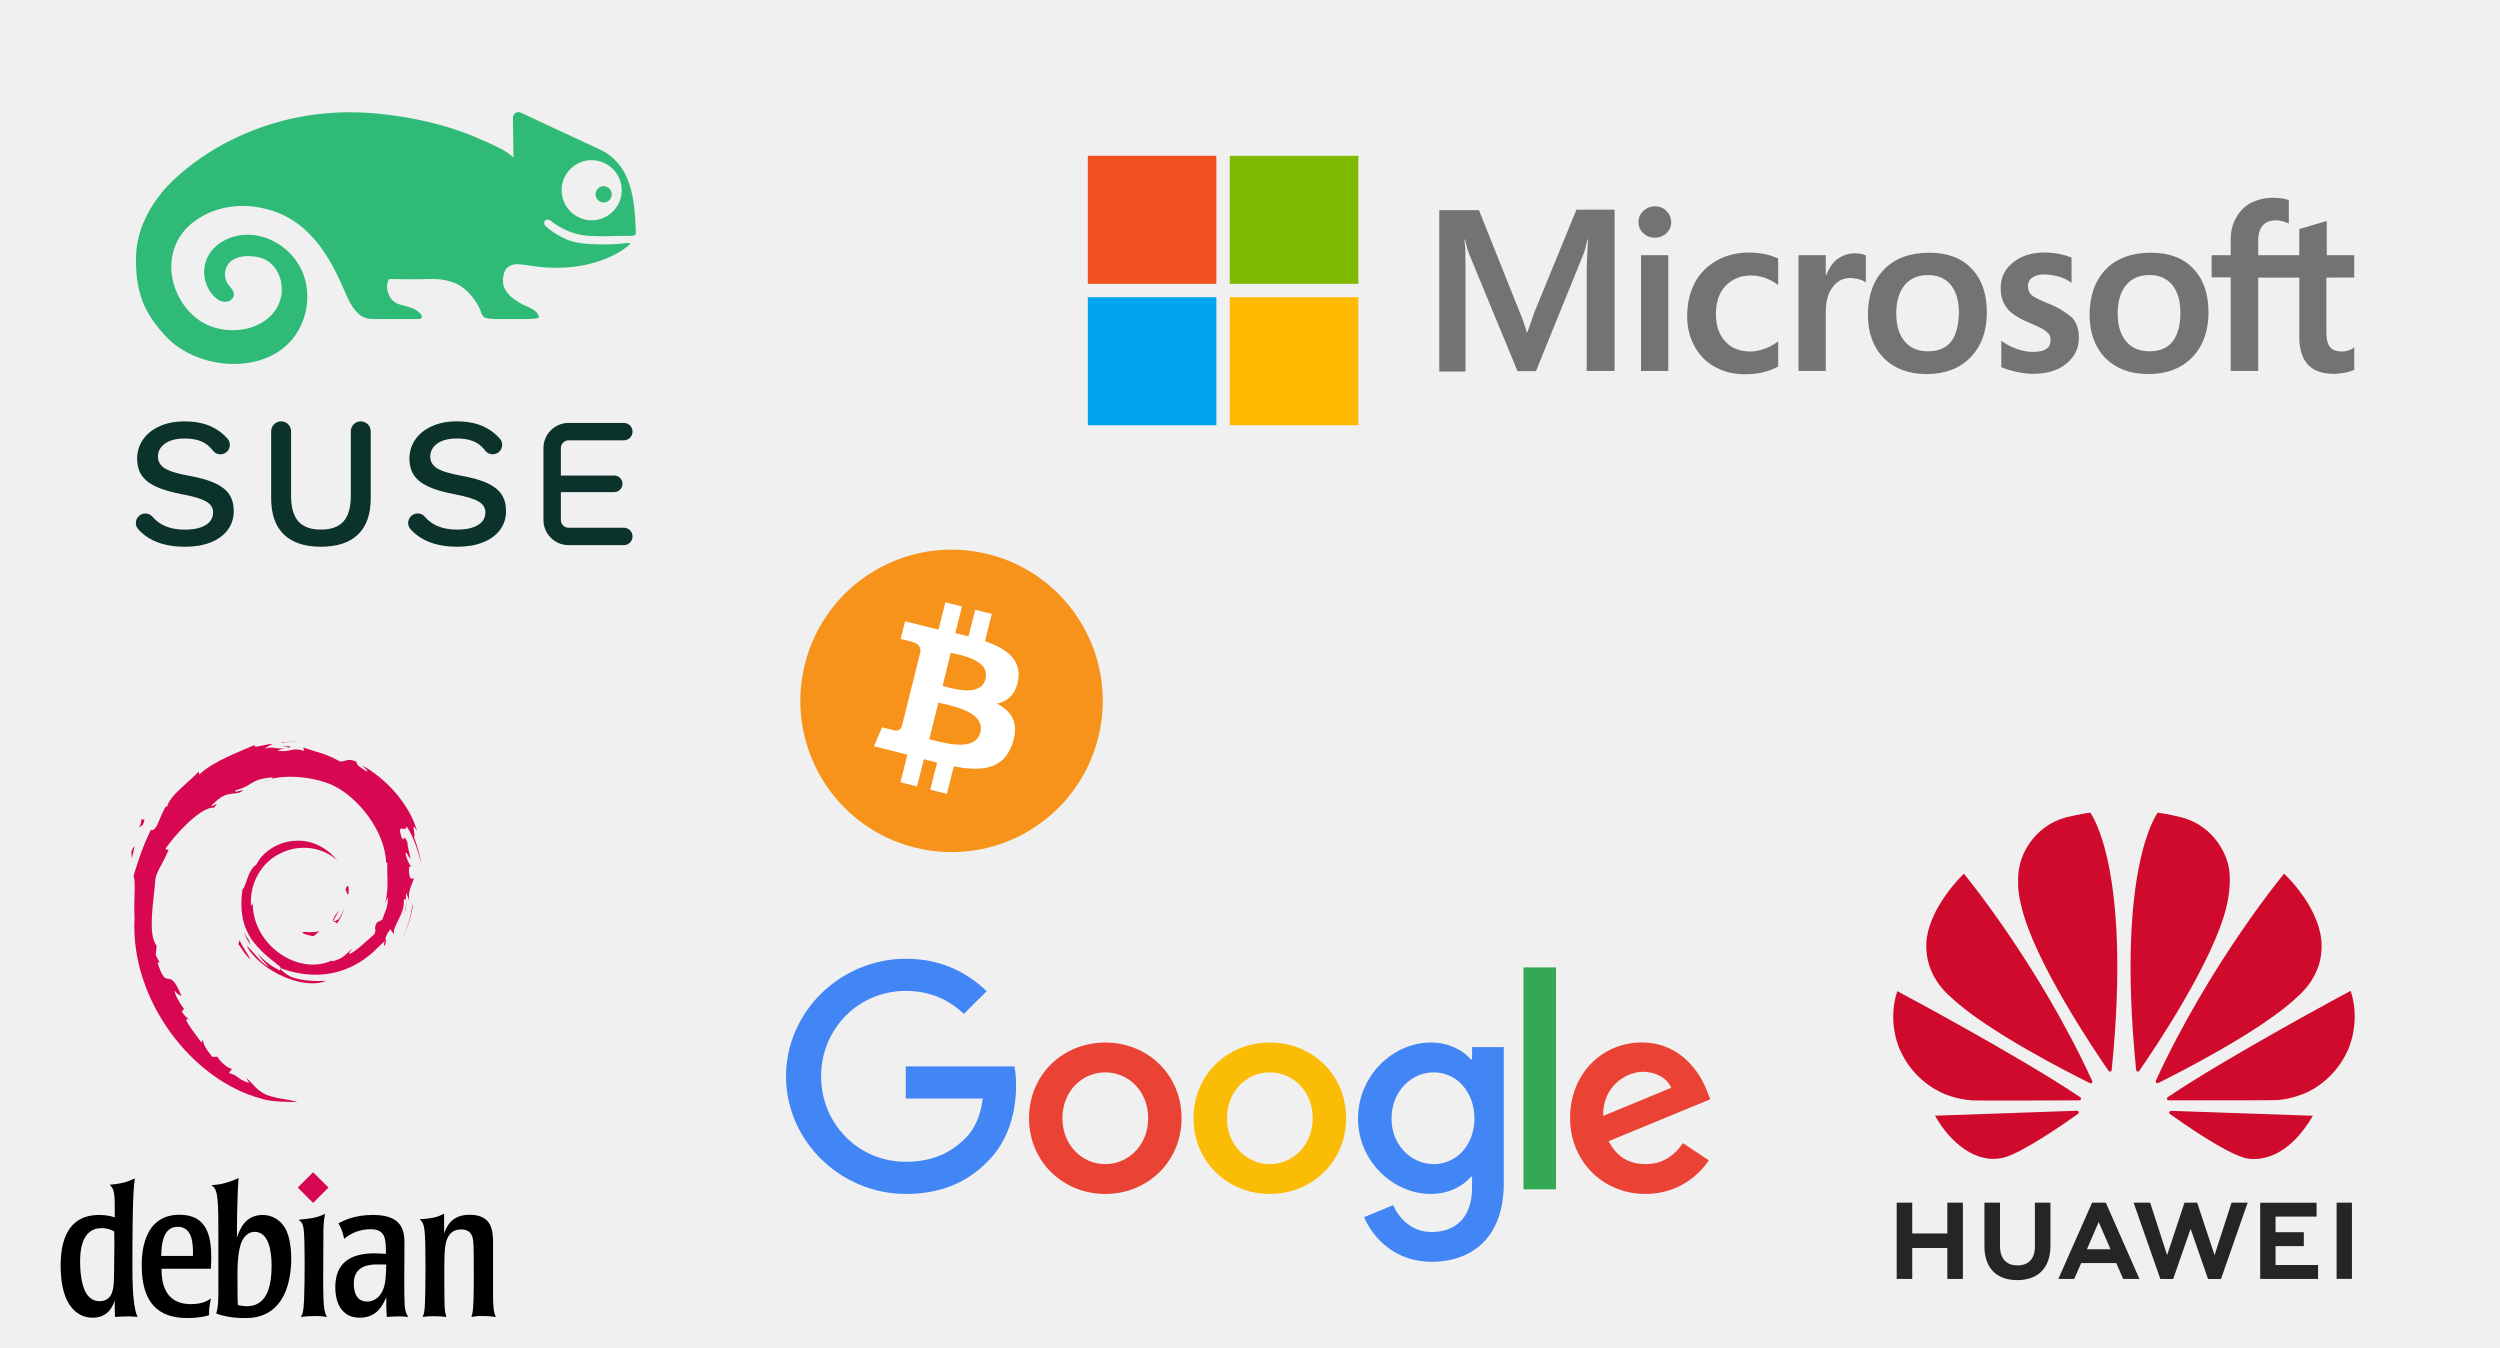
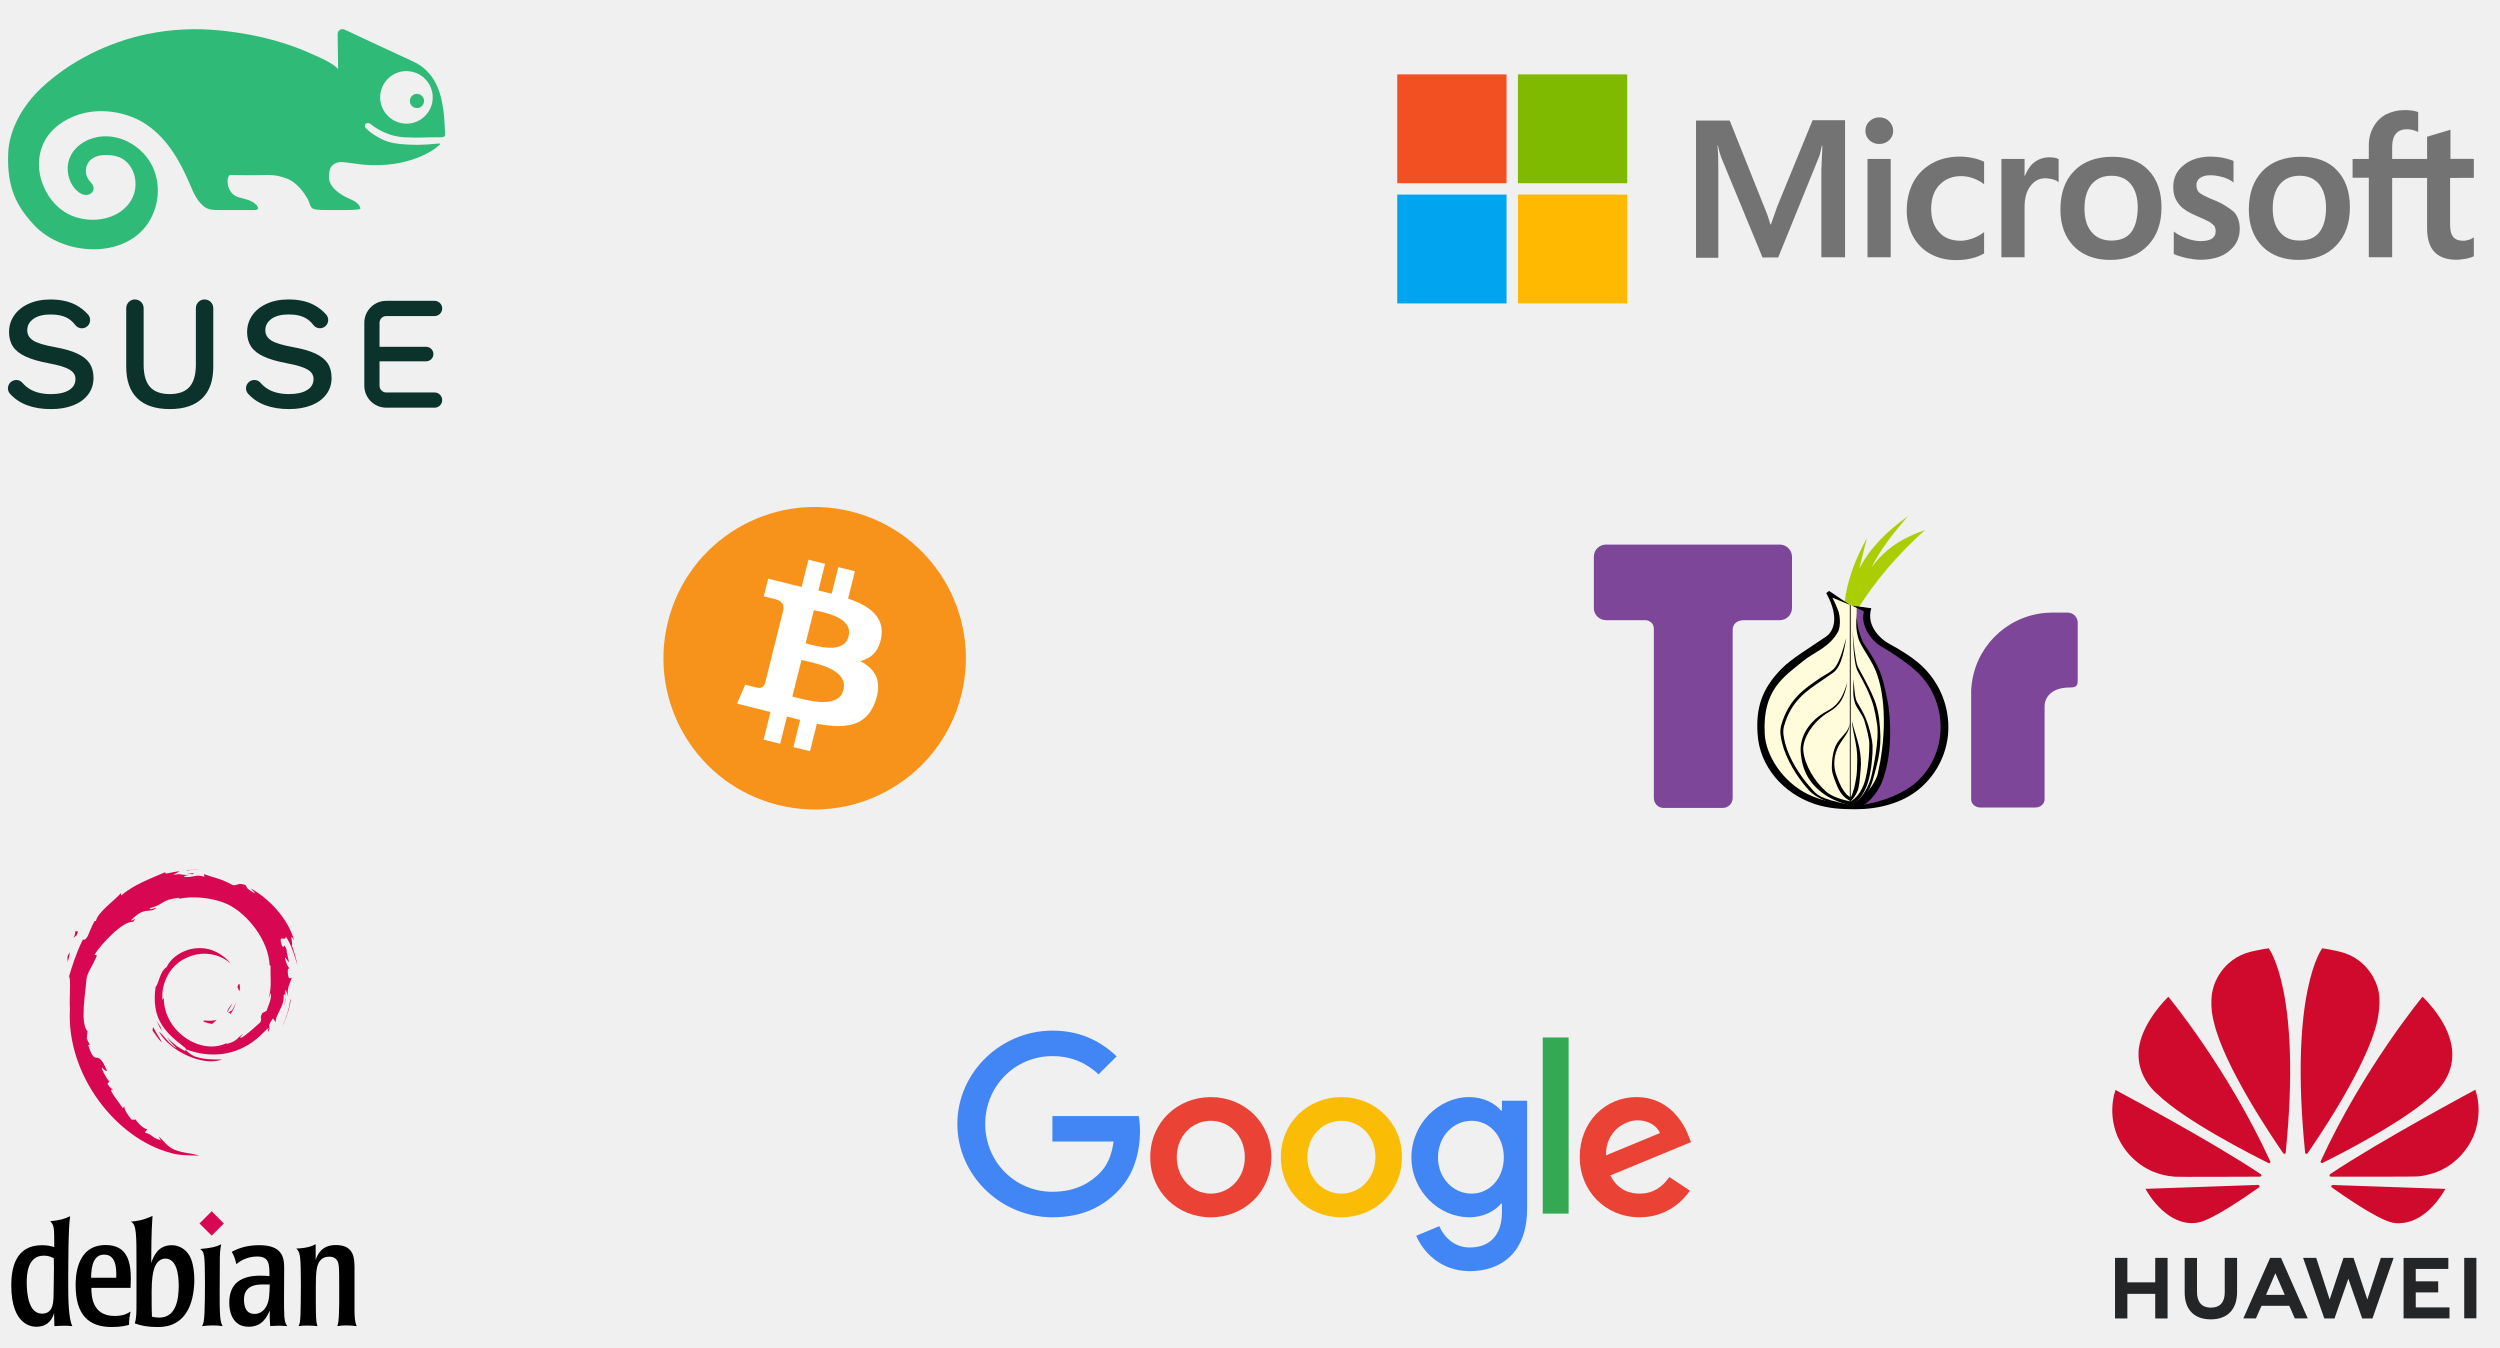
<svg xmlns="http://www.w3.org/2000/svg" height="97mm" viewBox="0 0 680.302 366.622" width="180mm" version="1.1" id="svg40">
  <defs id="defs44" />
-   <g id="g8554" transform="matrix(1.088982,0,0,1.088982,16.48979,-863.7469)">
+   <g id="g8554" transform="matrix(0.8644086,0,0,0.8644086,3.053666,-609.2104)">
    <path style="fill:#d70751" id="path2" d="m 60.969,1026.055 c -1.494,0.02 0.281,0.768 2.232,1.069 0.541,-0.422 1.027,-0.846 1.463,-1.26 -1.213,0.297 -2.449,0.304 -3.695,0.191" />
    <path style="fill:#d70751" id="path4" d="m 68.986,1024.056 c 0.893,-1.229 1.541,-2.573 1.77,-3.963 -0.201,0.99 -0.736,1.845 -1.244,2.749 -2.793,1.759 -0.264,-1.044 -0.002,-2.111 -3.002,3.783 -0.414,2.268 -0.524,3.325" />
    <path style="fill:#d70751" id="path6" d="m 71.949,1016.352 c 0.182,-2.691 -0.529,-1.839 -0.768,-0.814 0.278,0.146 0.499,1.898 0.768,0.814" />
    <path style="fill:#d70751" id="path8" d="m 55.301,979.573 c 0.798,0.142 1.724,0.252 1.591,0.443 0.876,-0.193 1.073,-0.367 -1.591,-0.443" />
    <path style="fill:#d70751" id="path10" d="m 56.893,980.016 -0.561,0.117 0.523,-0.048 0.038,-0.069" />
    <path style="fill:#d70751" id="path12" d="m 81.762,1017.372 c 0.09,2.416 -0.705,3.59 -1.424,5.666 l -1.293,0.643 c -1.057,2.054 0.105,1.304 -0.652,2.937 -1.652,1.467 -5.006,4.589 -6.08,4.875 -0.785,-0.017 0.531,-0.926 0.703,-1.281 -2.209,1.516 -1.773,2.276 -5.152,3.199 l -0.098,-0.221 c -8.33,3.92 -19.902,-3.847 -19.75,-14.443 -0.088,0.672 -0.253,0.504 -0.437,0.774 -0.43,-5.451 2.518,-10.926 7.49,-13.165 4.863,-2.406 10.564,-1.42 14.045,1.829 -1.912,-2.506 -5.721,-5.163 -10.232,-4.917 -4.421,0.072 -8.558,2.881 -9.938,5.932 -2.264,1.425 -2.528,5.496 -3.514,6.242 -1.329,9.76 2.497,13.975 8.97,18.936 1.016,0.686 0.286,0.791 0.422,1.313 -2.15,-1.006 -4.118,-2.526 -5.738,-4.387 0.86,1.257 1.787,2.479 2.986,3.439 -2.029,-0.685 -4.738,-4.913 -5.527,-5.085 3.495,6.258 14.178,10.975 19.775,8.634 -2.59,0.096 -5.879,0.053 -8.787,-1.022 -1.225,-0.629 -2.884,-1.93 -2.587,-2.173 7.636,2.851 15.522,2.158 22.128,-3.137 1.682,-1.31 3.518,-3.537 4.049,-3.567 -0.799,1.202 0.137,0.578 -0.477,1.639 1.672,-2.701 -0.729,-1.1 1.73,-4.664 l 0.908,1.25 c -0.34,-2.244 2.785,-4.966 2.467,-8.512 0.717,-1.084 0.799,1.168 0.039,3.662 1.055,-2.767 0.279,-3.212 0.549,-5.496 0.291,0.768 0.678,1.583 0.875,2.394 -0.688,-2.675 0.703,-4.503 1.049,-6.058 -0.342,-0.15 -1.061,1.182 -1.227,-1.976 0.025,-1.372 0.383,-0.719 0.52,-1.057 -0.268,-0.155 -0.975,-1.207 -1.404,-3.224 0.309,-0.475 0.832,1.229 1.256,1.298 -0.273,-1.603 -0.742,-2.826 -0.762,-4.057 -1.24,-2.59 -0.439,0.346 -1.443,-1.112 -1.32,-4.114 1.094,-0.955 1.258,-2.823 1.998,2.895 3.137,7.385 3.662,9.244 -0.4,-2.267 -1.045,-4.464 -1.834,-6.589 0.609,0.257 -0.979,-4.663 0.791,-1.405 -1.889,-6.945 -8.078,-13.435 -13.773,-16.479 0.695,0.637 1.574,1.437 1.26,1.563 -2.834,-1.685 -2.336,-1.818 -2.742,-2.53 -2.305,-0.939 -2.459,0.077 -3.984,0.002 -4.35,-2.308 -5.188,-2.063 -9.191,-3.507 l 0.182,0.852 c -2.881,-0.96 -3.357,0.362 -6.47,0.002 -0.189,-0.147 0.998,-0.536 1.976,-0.677 -2.786,0.368 -2.656,-0.55 -5.382,0.101 0.671,-0.471 1.383,-0.784 2.099,-1.184 -2.271,0.138 -5.424,1.322 -4.451,0.244 -3.705,1.654 -10.286,3.975 -13.979,7.438 l -0.116,-0.776 c -1.692,2.031 -7.379,6.066 -7.832,8.699 l -0.453,0.105 c -0.879,1.491 -1.45,3.18 -2.148,4.713 -1.151,1.963 -1.688,0.756 -1.524,1.064 -2.265,4.592 -3.392,8.45 -4.363,11.616 0.692,1.035 0.017,6.232 0.278,10.391 -1.136,20.544 14.418,40.489 31.42,45.093 2.492,0.893 6.197,0.861 9.349,0.949 -3.718,-1.064 -4.198,-0.563 -7.822,-1.826 -2.613,-1.232 -3.185,-2.637 -5.037,-4.244 l 0.733,1.295 c -3.63,-1.285 -2.111,-1.59 -5.065,-2.525 l 0.783,-1.021 c -1.177,-0.09 -3.117,-1.982 -3.647,-3.033 l -1.288,0.051 c -1.546,-1.906 -2.371,-3.283 -2.31,-4.35 l -0.416,0.742 c -0.471,-0.809 -5.691,-7.158 -2.983,-5.68 -0.503,-0.458 -1.172,-0.747 -1.897,-2.066 l 0.551,-0.629 c -1.301,-1.677 -2.398,-3.826 -2.314,-4.542 0.695,0.938 1.177,1.114 1.655,1.275 -3.291,-8.164 -3.476,-0.449 -5.967,-8.31 l 0.526,-0.042 c -0.403,-0.611 -0.65,-1.27 -0.974,-1.919 l 0.23,-2.285 c -2.368,-2.736 -0.662,-11.645 -0.319,-16.53 0.235,-1.986 1.977,-4.101 3.3,-7.418 l -0.806,-0.138 c 1.542,-2.688 8.802,-10.799 12.166,-10.383 1.629,-2.046 -0.324,-0.008 -0.643,-0.522 3.579,-3.703 4.704,-2.616 7.119,-3.283 2.603,-1.545 -2.235,0.604 -1.001,-0.589 4.503,-1.149 3.19,-2.614 9.063,-3.197 0.62,0.352 -1.437,0.544 -1.953,1.001 3.75,-1.836 11.869,-1.417 17.145,1.018 6.117,2.861 12.994,11.314 13.266,19.267 l 0.309,0.083 c -0.156,3.162 0.484,6.819 -0.627,10.177 l 0.751,-1.591" />
    <path style="fill:#d70751" id="path14" d="m 44.658,1028.105 -0.211,1.047 c 0.983,1.335 1.763,2.781 3.016,3.821 -0.902,-1.759 -1.571,-2.486 -2.805,-4.868" />
    <path style="fill:#d70751" id="path16" d="m 46.979,1028.015 c -0.52,-0.576 -0.826,-1.268 -1.172,-1.956 0.33,1.211 1.006,2.252 1.633,3.312 l -0.461,-1.356" />
    <path style="fill:#d70751" id="path18" d="m 88.063,1019.085 -0.219,0.552 c -0.402,2.858 -1.273,5.686 -2.605,8.309 1.472,-2.767 2.421,-5.794 2.824,-8.861" />
    <path style="fill:#d70751" id="path20" d="m 55.598,978.856 c 1.009,-0.369 2.482,-0.203 3.556,-0.446 -1.398,0.117 -2.789,0.187 -4.162,0.362 l 0.606,0.084" />
    <path style="fill:#d70751" id="path22" d="m 20.127,997.718 c 0.233,2.154 -1.62,2.991 0.41,1.569 1.09,-2.454 -0.424,-0.677 -0.41,-1.569" />
    <path style="fill:#d70751" id="path24" d="m 17.739,1007.692 c 0.469,-1.437 0.553,-2.299 0.732,-3.132 -1.293,1.654 -0.596,2.007 -0.732,3.132" />
    <path id="path26" d="m 13.437,1103.92 c -0.045,0.047 -0.045,7.506 -0.138,9.453 -0.092,1.574 -0.232,4.957 -3.568,4.957 -3.429,0 -4.263,-3.939 -4.541,-5.652 -0.324,-1.9 -0.324,-3.477 -0.324,-4.17 0,-2.225 0.139,-8.436 5.375,-8.436 1.576,0 2.456,0.465 3.151,0.834 l 0.045,3.02 z M 0,1109.39 c 0,13.066 6.951,13.066 7.97,13.066 2.873,0 4.727,-1.576 5.514,-4.309 l 0.093,4.123 c 0.881,-0.047 1.761,-0.139 3.197,-0.139 0.51,0 0.926,0 1.298,0.047 0.371,0 0.741,0.045 1.158,0.092 -0.741,-1.482 -1.297,-4.818 -1.297,-12.049 0,-7.043 0,-18.951 0.602,-22.566 -1.667,0.789 -3.105,1.299 -6.256,1.576 1.251,1.344 1.251,2.039 1.251,8.154 -0.879,-0.277 -1.992,-0.602 -3.892,-0.602 -8.294,0 -9.638,7.23 -9.638,12.61" />
    <path id="path28" d="m 25.13,1107.02 c 0.047,-3.846 0.835,-7.275 4.124,-7.275 3.615,0 3.891,3.984 3.799,7.275 z m 12.51,0.46 c 0,-5.422 -1.065,-10.752 -7.923,-10.752 -9.452,0 -9.452,10.475 -9.452,12.697 0,9.406 4.216,13.113 11.306,13.113 3.149,0 4.68,-0.461 5.514,-0.695 -0.046,-1.668 0.185,-2.734 0.465,-4.17 -0.975,0.604 -2.226,1.391 -5.006,1.391 -7.229,0 -7.322,-6.582 -7.322,-8.852 H 37.55 l 0.09,-2.74" />
    <path id="path30" d="m 52.715,1109.48 c 0,4.309 -0.787,10.102 -6.162,10.102 -0.742,0 -1.668,-0.141 -2.27,-0.279 -0.093,-1.668 -0.093,-4.541 -0.093,-7.877 0,-3.986 0.416,-6.068 0.742,-7.09 0.972,-3.289 3.15,-3.334 3.566,-3.334 3.522,0 4.217,4.86 4.217,8.48 z m -13.298,5.05 c 0,3.43 0,5.375 -0.556,6.857 1.9,0.742 4.262,1.158 7.09,1.158 1.807,0 7.043,0 9.869,-5.791 1.344,-2.688 1.807,-6.303 1.807,-9.037 0,-1.668 -0.186,-5.328 -1.529,-7.646 -1.296,-2.176 -3.382,-3.289 -5.605,-3.289 -4.449,0 -5.746,3.707 -6.44,5.607 0,-2.363 0.045,-10.611 0.415,-14.828 -3.011,1.391 -4.866,1.621 -6.857,1.807 1.807,0.74 1.807,3.801 1.807,13.764 v 11.397" />
    <path id="path32" d="m 66.535,1122.27 c -0.928,-0.139 -1.578,-0.232 -2.922,-0.232 -1.48,0 -2.502,0.094 -3.566,0.232 0.463,-0.881 0.648,-1.299 0.787,-4.309 0.186,-4.125 0.232,-15.154 -0.092,-17.471 -0.232,-1.762 -0.648,-2.039 -1.297,-2.502 3.799,-0.371 4.865,-0.648 6.625,-1.482 -0.369,2.037 -0.418,3.059 -0.418,6.162 -0.091,15.98 -0.138,17.7 0.883,19.6" />
    <path id="path34" d="m 81.373,1109.15 c -0.092,2.92 -0.139,4.959 -0.928,6.58 -0.973,2.086 -2.594,2.688 -3.799,2.688 -2.783,0 -3.383,-2.316 -3.383,-4.586 0,-4.355 3.893,-4.682 5.652,-4.682 z m -12.744,5.7 c 0,2.92 0.881,5.838 3.477,7.09 1.158,0.51 2.316,0.51 2.688,0.51 4.264,0 5.699,-3.152 6.58,-5.098 -0.047,2.039 0,3.289 0.139,4.912 0.834,-0.047 1.668,-0.139 3.059,-0.139 0.787,0 1.529,0.092 2.316,0.139 -0.51,-0.787 -0.787,-1.252 -0.928,-3.059 -0.092,-1.76 -0.092,-3.521 -0.092,-5.977 l 0.047,-9.453 c 0,-3.523 -0.928,-6.998 -7.879,-6.998 -4.586,0 -7.273,1.391 -8.617,2.086 0.557,1.02 1.02,1.898 1.436,3.893 1.809,-1.576 4.172,-2.41 6.58,-2.41 3.848,0 3.848,2.549 3.848,6.162 -0.881,-0.045 -1.623,-0.137 -2.875,-0.137 -5.887,0.01 -9.779,2.28 -9.779,8.49" />
    <path id="path36" d="m 108.06,1117.68 c 0.047,1.576 0.047,3.244 0.695,4.588 -1.021,-0.092 -1.623,-0.232 -3.521,-0.232 -1.113,0 -1.715,0.094 -2.596,0.232 0.184,-0.602 0.279,-0.834 0.371,-1.623 0.139,-1.064 0.232,-4.633 0.232,-5.885 v -5.004 c 0,-2.178 0,-5.33 -0.141,-6.441 -0.092,-0.787 -0.322,-2.918 -3.012,-2.918 -2.641,0 -3.521,1.945 -3.846,3.521 -0.369,1.621 -0.369,3.383 -0.369,10.24 0.045,5.932 0.045,6.486 0.508,8.109 -0.787,-0.092 -1.76,-0.184 -3.15,-0.184 -1.113,0 -1.854,0.045 -2.779,0.184 0.324,-0.742 0.51,-1.113 0.602,-3.707 0.094,-2.549 0.279,-15.061 -0.141,-18.025 -0.23,-1.809 -0.695,-2.225 -1.203,-2.688 3.754,-0.186 4.957,-0.789 6.117,-1.389 v 4.91 c 0.555,-1.438 1.713,-4.635 6.348,-4.635 5.793,0 5.838,4.217 5.885,6.996 v 13.928" />
    <path style="fill:#d70751" id="path38" d="m 66.926,1089.94 -3.838,3.836 -3.836,-3.836 3.836,-3.836 3.838,3.84" />
  </g>
-   <g id="g8562" transform="matrix(0.9327947,0,0,0.9290427,32.60458,20.54534)">
+   <g id="g8562" transform="matrix(0.7404309,0,0,0.7374527,116.6162,89.66665)">
    <path id="path48" d="m 309.739,305.436 c 0,12.77 -9.99,22.18 -22.25,22.18 -12.26,0 -22.25,-9.41 -22.25,-22.18 0,-12.86 9.99,-22.18 22.25,-22.18 12.26,0 22.25,9.32 22.25,22.18 z m -9.74,0 c 0,-7.98 -5.79,-13.44 -12.51,-13.44 -6.72,0 -12.51,5.46 -12.51,13.44 0,7.9 5.79,13.44 12.51,13.44 6.72,0 12.51,-5.55 12.51,-13.44 z" style="fill:#ea4335;stroke-width:1" />
    <path id="path50" d="m 357.74,305.436 c 0,12.77 -9.99,22.18 -22.25,22.18 -12.26,0 -22.25,-9.41 -22.25,-22.18 0,-12.85 9.99,-22.18 22.25,-22.18 12.26,0 22.25,9.32 22.25,22.18 z m -9.74,0 c 0,-7.98 -5.79,-13.44 -12.51,-13.44 -6.72,0 -12.51,5.46 -12.51,13.44 0,7.9 5.79,13.44 12.51,13.44 6.72,0 12.51,-5.55 12.51,-13.44 z" style="fill:#fbbc05;stroke-width:1" />
    <path id="path52" d="m 403.741,284.595 v 39.821 c 0,16.38 -9.66,23.07 -21.08,23.07 -10.75,0 -17.22,-7.19 -19.66,-13.07 l 8.48,-3.53 c 1.51,3.61 5.21,7.87 11.17,7.87 7.31,0 11.84,-4.51 11.84,-13 v -3.19 h -0.34 c -2.18,2.69 -6.38,5.04 -11.68,5.04 -11.09,0 -21.25,-9.66 -21.25,-22.09 0,-12.52 10.16,-22.26 21.25,-22.26 5.29,0 9.49,2.35 11.68,4.96 h 0.34 v -3.61 h 9.25 z m -8.56,20.92 c 0,-7.81 -5.21,-13.52 -11.84,-13.52 -6.72,0 -12.35,5.71 -12.35,13.52 0,7.73 5.63,13.36 12.35,13.36 6.63,0 11.84,-5.63 11.84,-13.36 z" style="fill:#4285f4;stroke-width:1" />
    <path id="path54" d="m 418.991,261.255 v 65.001 h -9.5 v -65.001 z" style="fill:#34a853;stroke-width:1" />
    <path id="path56" d="m 456.012,312.736 7.56,5.04 c -2.44,3.61 -8.32,9.83 -18.48,9.83 -12.6,0 -22.01,-9.74 -22.01,-22.18 0,-13.19 9.49,-22.18 20.92,-22.18 11.51,0 17.14,9.16 18.98,14.11 l 1.01,2.52 -29.651,12.28 c 2.27,4.45 5.8,6.72 10.75,6.72 4.96,0 8.4,-2.44 10.92,-6.14 z m -23.27,-7.98 19.82,-8.23 c -1.09,-2.77 -4.37,-4.7 -8.23,-4.7 -4.95,0 -11.84,4.37 -11.59,12.93 z" style="fill:#ea4335;stroke-width:1" />
    <path id="path58" d="m 229.277,299.665 v -9.41 h 31.711 c 0.31,1.64 0.47,3.58 0.47,5.68 0,7.06 -1.93,15.79 -8.15,22.011 -6.05,6.3 -13.78,9.66 -24.02,9.66 -18.98,0 -34.941,-15.46 -34.941,-34.441 0,-18.98 15.96,-34.441 34.941,-34.441 10.5,0 17.98,4.12 23.6,9.49 l -6.64,6.64 c -4.03,-3.78 -9.49,-6.72 -16.97,-6.72 -13.86,0 -24.701,11.17 -24.701,25.03 0,13.86 10.84,25.03 24.701,25.03 8.99,0 14.11,-3.61 17.39,-6.89 2.66,-2.66 4.41,-6.46 5.1,-11.65 z" style="fill:#4285f4;stroke-width:1" />
  </g>
-   <g id="g11533" transform="matrix(3.525597,0,0,3.511416,440.9017,-206.9232)">
+   <g id="g11533" transform="matrix(2.798537,0,0,2.787281,515.8332,-81.73164)">
    <path style="fill:#232527;fill-opacity:1;fill-rule:nonzero;stroke:none;stroke-width:0.61" d="m 32.008,152.133 v 3.386 c 0,0.962 -0.477,1.475 -1.344,1.475 -0.872,0 -1.352,-0.528 -1.352,-1.516 v -3.341 h -1.2 v 3.382 c 0,1.664 0.924,2.618 2.536,2.618 1.627,0 2.56,-0.972 2.56,-2.666 v -3.337 z m 4.414,0 -2.605,5.911 h 1.225 l 0.503,-1.145 0.036,-0.086 h 2.707 l 0.531,1.231 h 1.258 l -2.581,-5.876 -0.023,-0.035 z m 7.133,0 -1.343,4.067 -1.307,-4.064 h -1.277 l 2.061,5.912 h 0.993 l 1.345,-3.883 1.344,3.883 h 1.002 l 2.056,-5.912 h -1.244 l -1.31,4.064 -1.343,-4.067 z m 11.74,0 v 5.906 h 1.184 v -5.906 z m -33.955,3.5e-4 v 5.914 h 1.2 v -2.402 h 2.709 v 2.402 h 1.2 v -5.914 h -1.2 v 2.386 h -2.709 v -2.386 z m 28.058,0.004 v 5.906 h 4.466 v -1.077 h -3.282 v -1.464 h 2.183 v -1.077 h -2.183 v -1.211 h 3.168 v -1.077 z m -12.467,1.492 0.855,1.98 h -0.003 l 0.058,0.137 h -1.815 l 0.058,-0.137 h -10e-4 z" id="path4250" />
    <path id="path4252" d="m 36.282,121.909 c -0.476,0.042 -1.762,0.335 -1.762,0.335 h -5.29e-4 c -2.899,0.749 -3.584,3.38 -3.584,3.38 -0.142,0.442 -0.206,0.896 -0.225,1.323 v 0.581 c 0.038,0.898 0.238,1.569 0.238,1.569 0.968,4.294 5.73,11.35 6.753,12.832 0.073,0.072 0.131,0.046 0.131,0.046 0.11,-0.03 0.102,-0.136 0.102,-0.136 l 0.002,5.3e-4 C 39.512,126.085 36.282,121.909 36.282,121.909 Z m 5.208,0 c 0,0 -3.244,4.178 -1.667,19.941 h 0.002 c 0.012,0.1 0.083,0.121 0.083,0.121 0.106,0.041 0.16,-0.06 0.16,-0.06 l 5.29e-4,0.001 c 1.05,-1.52 5.784,-8.537 6.748,-12.815 0,0 0.523,-2.07 0.018,-3.473 0,0 -0.717,-2.672 -3.619,-3.378 0,0 -0.837,-0.212 -1.725,-0.337 z m -14.965,4.729 c 0,0 -2.762,2.622 -2.9,5.401 h 0.001 v 0.421 c 0.002,0.032 0.004,0.064 0.006,0.096 0.119,2.241 1.805,3.568 1.805,3.568 2.717,2.648 9.295,5.99 10.823,6.749 0.021,0.008 0.1,0.034 0.147,-0.025 0,0 0.024,-0.018 0.035,-0.051 v -0.07 c -0.001,-0.004 -0.003,-0.008 -0.005,-0.012 h 5.29e-4 c -4.186,-9.144 -9.913,-16.077 -9.913,-16.077 z m 24.715,0 c 0,0 -5.709,6.911 -9.893,16.037 l 0.002,-5.3e-4 c 0,0 -0.049,0.106 0.03,0.174 0,0 0.024,0.018 0.057,0.025 h 0.058 c 0.01,-0.003 0.022,-0.007 0.033,-0.015 v 0.001 c 1.57,-0.779 8.097,-4.1 10.801,-6.736 0,0 1.712,-1.375 1.802,-3.583 0.198,-3.066 -2.889,-5.904 -2.889,-5.904 z m 5.139,9.079 c 0,0 -9.308,4.995 -14.121,8.241 l 5.29e-4,5.3e-4 0.001,0.001 c 0,0 -0.087,0.057 -0.057,0.16 0,0 0.046,0.083 0.112,0.083 v 5.3e-4 c 1.724,0.003 8.247,0.01 8.41,-0.02 0,0 0.843,-0.034 1.886,-0.434 0,0 2.32,-0.738 3.525,-3.372 0,0 0.551,-1.101 0.559,-2.649 v -0.066 c -0.004,-0.597 -0.088,-1.257 -0.316,-1.945 z m -34.995,0.023 c -0.847,2.622 0.293,4.734 0.295,4.738 1.188,2.51 3.456,3.271 3.456,3.271 1.047,0.43 2.094,0.46 2.094,0.46 0.164,0.03 6.513,0.003 8.214,-0.005 0.072,-5.3e-4 0.112,-0.073 0.112,-0.073 0.005,-0.008 0.009,-0.016 0.011,-0.023 v -0.066 c -0.014,-0.044 -0.052,-0.075 -0.052,-0.075 l 0.001,-5.3e-4 C 30.705,140.722 21.384,135.741 21.384,135.741 Z m 13.865,9.27 -10.95,0.384 c 1.187,2.117 3.187,3.762 5.27,3.257 1.438,-0.359 4.695,-2.631 5.77,-3.399 l -0.004,-0.003 c 0.084,-0.075 0.054,-0.135 0.054,-0.135 -0.028,-0.098 -0.141,-0.098 -0.141,-0.098 z m 7.252,0.008 -0.001,0.004 c 0,0 -0.096,0.012 -0.123,0.084 0,0 -0.023,0.098 0.041,0.147 l -0.001,0.001 c 1.048,0.752 4.226,2.974 5.757,3.405 0,0 0.232,0.079 0.621,0.093 h 0.234 c 1.026,-0.036 2.813,-0.563 4.436,-3.353 z" style="fill:#cf0a2c;fill-opacity:1;stroke:none;stroke-width:0.61" />
  </g>
-   <g id="g8533" transform="matrix(0.9327947,0,0,0.9290427,79.21392,-718.716)">
+   <g id="g8533" transform="matrix(0.7929413,0,0,0.7897519,195.9266,-626.7569)">
    <path id="path6175" d="m 362.856,864.702 -2.203,6.24 h -0.184 c -0.367,-1.407 -1.04,-3.548 -2.141,-6.118 l -11.808,-29.672 h -11.563 v 47.292 h 7.648 v -29.183 c 0,-1.835 0,-3.916 -0.061,-6.485 -0.061,-1.285 -0.184,-2.264 -0.245,-2.998 h 0.184 c 0.367,1.835 0.795,3.181 1.101,4.038 l 14.194,34.506 h 5.384 l 14.071,-34.812 c 0.306,-0.795 0.612,-2.386 0.918,-3.732 h 0.184 c -0.184,3.487 -0.306,6.607 -0.367,8.504 v 29.978 h 8.137 v -47.231 h -11.135 z m 30.957,-16.335 h 7.953 v 33.894 h -7.953 z m 4.038,-14.316 c -1.346,0 -2.447,0.489 -3.365,1.346 -0.918,0.857 -1.407,1.958 -1.407,3.304 0,1.285 0.489,2.386 1.407,3.243 0.918,0.857 2.019,1.285 3.365,1.285 1.346,0 2.508,-0.489 3.365,-1.285 0.918,-0.857 1.407,-1.958 1.407,-3.243 0,-1.285 -0.489,-2.386 -1.407,-3.304 -0.795,-0.857 -1.958,-1.346 -3.365,-1.346 m 32.12,14.01 c -1.468,-0.306 -2.998,-0.489 -4.466,-0.489 -3.61,0 -6.913,0.795 -9.666,2.386 -2.753,1.591 -4.956,3.793 -6.363,6.546 -1.468,2.814 -2.202,6.057 -2.202,9.789 0,3.243 0.734,6.118 2.141,8.749 1.407,2.57 3.365,4.65 5.996,6.057 2.508,1.407 5.445,2.141 8.749,2.141 3.793,0 7.036,-0.795 9.605,-2.264 l 0.061,-0.061 v -7.342 l -0.306,0.245 c -1.162,0.857 -2.508,1.591 -3.854,2.019 -1.407,0.489 -2.692,0.734 -3.793,0.734 -3.181,0 -5.69,-0.918 -7.464,-2.937 -1.835,-1.958 -2.753,-4.65 -2.753,-8.015 0,-3.487 0.918,-6.24 2.814,-8.259 1.897,-2.019 4.405,-3.059 7.464,-3.059 2.57,0 5.2,0.857 7.586,2.57 l 0.306,0.245 v -7.77 l -0.061,-0.061 c -1.04,-0.428 -2.202,-0.918 -3.793,-1.224 m 26.246,-0.245 c -1.958,0 -3.793,0.612 -5.384,1.897 -1.346,1.101 -2.264,2.692 -3.059,4.589 h -0.061 v -5.934 h -7.953 v 33.894 h 7.953 v -17.314 c 0,-2.937 0.612,-5.384 1.958,-7.158 1.346,-1.835 3.059,-2.753 5.139,-2.753 0.734,0 1.468,0.184 2.386,0.306 0.857,0.245 1.468,0.489 1.897,0.795 l 0.306,0.245 v -7.953 l -0.184,-0.061 c -0.551,-0.367 -1.652,-0.551 -2.998,-0.551 m 21.658,-0.184 c -5.567,0 -10.034,1.652 -13.154,4.894 -3.181,3.243 -4.711,7.709 -4.711,13.337 0,5.262 1.591,9.544 4.65,12.664 3.059,3.059 7.219,4.65 12.42,4.65 5.445,0 9.789,-1.652 12.909,-4.956 3.181,-3.304 4.711,-7.709 4.711,-13.154 0,-5.384 -1.468,-9.666 -4.466,-12.787 -2.875,-3.12 -7.097,-4.65 -12.358,-4.65 m 6.363,26.063 c -1.468,1.897 -3.793,2.814 -6.669,2.814 -2.875,0 -5.2,-0.918 -6.852,-2.937 -1.652,-1.897 -2.447,-4.65 -2.447,-8.137 0,-3.61 0.857,-6.363 2.447,-8.321 1.652,-1.958 3.916,-2.937 6.791,-2.937 2.814,0 5.017,0.918 6.607,2.814 1.591,1.897 2.447,4.65 2.447,8.259 -0.122,3.671 -0.795,6.546 -2.325,8.443 m 28.204,-11.257 c -2.508,-1.04 -4.099,-1.835 -4.833,-2.508 -0.612,-0.612 -0.918,-1.468 -0.918,-2.57 0,-0.918 0.367,-1.835 1.285,-2.447 0.918,-0.612 1.958,-0.918 3.487,-0.918 1.346,0 2.753,0.245 4.099,0.612 1.346,0.367 2.57,0.918 3.548,1.652 l 0.306,0.245 v -7.464 l -0.184,-0.061 c -0.918,-0.367 -2.141,-0.734 -3.61,-1.04 -1.468,-0.245 -2.814,-0.367 -3.916,-0.367 -3.793,0 -6.913,0.918 -9.361,2.937 -2.447,1.897 -3.61,4.466 -3.61,7.464 0,1.591 0.245,2.998 0.795,4.16 0.551,1.162 1.346,2.264 2.447,3.181 1.101,0.857 2.692,1.835 4.894,2.753 1.835,0.795 3.243,1.407 4.099,1.897 0.857,0.489 1.407,1.04 1.835,1.468 0.306,0.489 0.489,1.101 0.489,1.897 0,2.264 -1.713,3.365 -5.2,3.365 -1.346,0 -2.753,-0.245 -4.405,-0.795 -1.652,-0.551 -3.181,-1.346 -4.466,-2.264 l -0.306,-0.245 v 7.77 l 0.184,0.061 c 1.162,0.551 2.57,0.918 4.283,1.346 1.713,0.306 3.243,0.551 4.589,0.551 4.099,0 7.464,-0.918 9.85,-2.937 2.447,-1.958 3.732,-4.466 3.732,-7.709 0,-2.264 -0.612,-4.283 -1.958,-5.812 -1.774,-1.468 -3.977,-2.998 -7.158,-4.221 m 30.101,-14.806 c -5.567,0 -10.034,1.652 -13.154,4.894 -3.12,3.243 -4.711,7.709 -4.711,13.337 0,5.262 1.591,9.544 4.65,12.664 3.059,3.059 7.219,4.65 12.42,4.65 5.445,0 9.789,-1.652 12.909,-4.956 3.181,-3.304 4.711,-7.709 4.711,-13.154 0,-5.384 -1.468,-9.666 -4.466,-12.787 -2.875,-3.12 -7.097,-4.65 -12.358,-4.65 m 6.302,26.063 c -1.468,1.897 -3.793,2.814 -6.669,2.814 -2.937,0 -5.2,-0.918 -6.852,-2.937 -1.652,-1.897 -2.447,-4.65 -2.447,-8.137 0,-3.61 0.857,-6.363 2.447,-8.321 1.652,-1.958 3.916,-2.937 6.791,-2.937 2.753,0 5.017,0.918 6.607,2.814 1.591,1.897 2.447,4.65 2.447,8.259 0,3.671 -0.795,6.546 -2.325,8.443 m 53.043,-18.782 v -6.546 H 593.873 V 838.333 l -0.245,0.061 -7.586,2.264 -0.184,0.061 v 7.648 h -11.991 v -4.283 c 0,-1.958 0.489,-3.487 1.346,-4.466 0.857,-0.979 2.141,-1.468 3.732,-1.468 1.101,0 2.264,0.245 3.548,0.795 l 0.306,0.184 v -6.913 l -0.184,-0.061 c -1.101,-0.367 -2.57,-0.612 -4.466,-0.612 -2.386,0 -4.466,0.551 -6.363,1.468 -1.897,1.04 -3.304,2.447 -4.344,4.344 -1.04,1.835 -1.591,3.916 -1.591,6.302 v 4.711 h -5.567 v 6.485 h 5.567 v 27.409 h 8.015 v -27.348 h 11.991 v 17.436 c 0,7.158 3.365,10.768 10.095,10.768 1.101,0 2.264,-0.184 3.365,-0.367 1.162,-0.245 2.019,-0.551 2.508,-0.795 l 0.061,-0.061 v -6.546 l -0.306,0.245 c -0.489,0.306 -0.918,0.551 -1.652,0.734 -0.612,0.184 -1.162,0.245 -1.591,0.245 -1.591,0 -2.692,-0.367 -3.487,-1.285 -0.734,-0.857 -1.101,-2.264 -1.101,-4.344 v -16.029 z" style="fill:#737373;stroke-width:0.612" />
    <path id="path6177" d="m 232.42,819.245 h 37.504 v 37.504 h -37.504 z" style="fill:#f25022;stroke-width:0.612" />
    <path id="path6179" d="m 273.839,819.245 h 37.504 v 37.504 h -37.504 z" style="fill:#7fba00;stroke-width:0.612" />
    <path id="path6181" d="m 232.42,860.664 h 37.504 v 37.504 h -37.504 z" style="fill:#00a4ef;stroke-width:0.612" />
    <path id="path6183" d="m 273.839,860.664 h 37.504 v 37.504 h -37.504 z" style="fill:#ffb900;stroke-width:0.612" />
  </g>
-   <g transform="matrix(1.108802,0,0,1.108802,5.135124,-1.334724)" id="Layer_1">
+   <g transform="matrix(0.9694499,0,0,0.9694499,-25.67776,-19.92904)" id="Layer_1">
    <g id="g6197">
      <path style="fill:#0c322c" d="m 148.462,130.726 h -13.556 c -1.044,0 -1.896,-0.849 -1.896,-1.895 v -6.849 h 13.083 c 1.124,0 2.037,-0.911 2.037,-2.036 0,-1.125 -0.913,-2.036 -2.037,-2.036 H 133.01 v -6.739 c 0,-1.046 0.852,-1.898 1.896,-1.898 h 13.556 c 1.18,0 2.138,-0.955 2.138,-2.135 0,-1.18 -0.958,-2.138 -2.138,-2.138 h -13.556 c -3.399,0 -6.168,2.768 -6.168,6.171 v 17.66 c 0,3.401 2.769,6.169 6.168,6.169 h 13.556 c 1.18,0 2.138,-0.956 2.138,-2.136 0,-1.181 -0.958,-2.138 -2.138,-2.138 m -39.861,-12.761 c -2.865,-0.514 -4.858,-1.123 -5.974,-1.832 -1.116,-0.709 -1.675,-1.667 -1.675,-2.874 0,-1.296 0.573,-2.36 1.72,-3.19 1.147,-0.829 2.76,-1.244 4.844,-1.244 2.111,0 3.801,0.406 5.069,1.222 0.681,0.438 1.303,1.022 1.863,1.75 0.826,1.071 2.384,1.212 3.389,0.308 0.946,-0.854 1.029,-2.319 0.177,-3.268 -1.027,-1.149 -2.197,-2.059 -3.507,-2.728 -1.946,-0.995 -4.292,-1.493 -7.036,-1.493 -2.355,0 -4.414,0.408 -6.177,1.222 -1.765,0.813 -3.118,1.916 -4.051,3.303 -0.937,1.387 -1.404,2.927 -1.404,4.616 0,1.6 0.368,2.958 1.11,4.073 0.737,1.117 1.923,2.052 3.552,2.806 1.628,0.755 3.815,1.388 6.562,1.901 2.746,0.513 4.668,1.101 5.769,1.764 1.102,0.665 1.653,1.539 1.653,2.624 0,1.359 -0.611,2.408 -1.835,3.146 -1.219,0.74 -2.902,1.109 -5.044,1.109 -2.263,0 -4.156,-0.422 -5.68,-1.267 -0.87,-0.483 -1.649,-1.123 -2.34,-1.92 -0.868,-1.008 -2.424,-1.031 -3.364,-0.091 l -0.009,0.009 c -0.86,0.859 -0.926,2.251 -0.114,3.155 2.582,2.883 6.434,4.322 11.551,4.322 2.354,0 4.428,-0.354 6.224,-1.063 1.795,-0.708 3.189,-1.726 4.185,-3.054 0.997,-1.328 1.494,-2.867 1.494,-4.617 0,-1.629 -0.362,-2.993 -1.086,-4.095 -0.725,-1.1 -1.877,-2.021 -3.462,-2.76 -1.583,-0.74 -3.719,-1.35 -6.404,-1.834 m -66.83,0.01 c -2.866,-0.516 -4.858,-1.123 -5.975,-1.832 -1.116,-0.711 -1.674,-1.668 -1.674,-2.876 0,-1.296 0.574,-2.36 1.72,-3.19 1.147,-0.828 2.76,-1.244 4.843,-1.244 2.11,0 3.8,0.407 5.068,1.222 0.683,0.438 1.304,1.022 1.864,1.752 0.825,1.07 2.384,1.21 3.39,0.307 0.946,-0.856 1.028,-2.319 0.176,-3.269 -1.027,-1.148 -2.198,-2.057 -3.507,-2.728 -1.946,-0.995 -4.293,-1.492 -7.037,-1.492 -2.354,0 -4.412,0.407 -6.177,1.221 -1.765,0.815 -3.116,1.917 -4.051,3.303 -0.935,1.389 -1.402,2.927 -1.402,4.617 0,1.599 0.368,2.958 1.108,4.072 0.739,1.118 1.924,2.053 3.553,2.807 1.629,0.754 3.816,1.387 6.561,1.901 2.746,0.513 4.669,1.101 5.771,1.765 1.1,0.662 1.652,1.538 1.652,2.623 0,1.358 -0.612,2.407 -1.833,3.146 -1.222,0.74 -2.904,1.109 -5.045,1.109 -2.264,0 -4.157,-0.422 -5.68,-1.268 -0.871,-0.483 -1.65,-1.123 -2.339,-1.92 -0.868,-1.007 -2.427,-1.031 -3.367,-0.09 l -0.008,0.009 c -0.86,0.858 -0.925,2.251 -0.115,3.155 2.583,2.882 6.434,4.322 11.553,4.322 2.353,0 4.427,-0.355 6.222,-1.064 1.796,-0.708 3.19,-1.727 4.186,-3.054 0.997,-1.326 1.494,-2.867 1.494,-4.617 0,-1.628 -0.362,-2.993 -1.087,-4.094 -0.724,-1.101 -1.876,-2.021 -3.462,-2.76 -1.583,-0.741 -3.717,-1.351 -6.402,-1.833 M 86.342,107.06 v 16.427 c 0,3.922 -1.04,6.886 -3.121,8.893 -2.083,2.006 -5.114,3.008 -9.096,3.008 -3.983,0 -7.016,-1.002 -9.097,-3.008 -2.081,-2.007 -3.122,-4.971 -3.122,-8.893 V 107.06 c 0,-1.35 1.094,-2.444 2.443,-2.444 1.348,0 2.445,1.094 2.445,2.444 v 15.839 c 0,2.836 0.595,4.925 1.787,6.267 1.192,1.342 3.038,2.014 5.544,2.014 2.504,0 4.351,-0.672 5.543,-2.014 1.192,-1.342 1.787,-3.431 1.787,-6.267 V 107.06 c 0,-1.35 1.095,-2.444 2.445,-2.444 1.348,0 2.442,1.094 2.442,2.444" id="path6193" />
      <path style="fill:#30ba78" d="m 144.609,50.569 c -0.657,0.436 -1.538,0.437 -2.195,0 -1.079,-0.716 -1.182,-2.211 -0.312,-3.079 0.772,-0.8 2.046,-0.8 2.819,-0.001 0.868,0.868 0.763,2.364 -0.312,3.08 m 3.14,-4.361 c 1.252,5.329 -3.537,10.121 -8.866,8.869 -2.712,-0.637 -4.868,-2.79 -5.502,-5.503 -1.251,-5.326 3.536,-10.114 8.864,-8.865 2.711,0.633 4.865,2.786 5.504,5.499 m -35.882,28.659 c 0.612,0.876 1.116,1.721 1.402,2.566 0.2,0.602 0.456,1.393 1.05,1.711 0.034,0.018 0.062,0.033 0.097,0.044 1.087,0.396 3.884,0.329 3.884,0.329 h 5.142 c 0.439,0.007 4.301,-0.004 4.205,-0.437 -0.463,-2.066 -2.855,-2.434 -4.671,-3.515 -1.679,-1 -3.266,-2.133 -3.99,-4.082 -0.374,-1.006 -0.152,-3.327 0.496,-4.173 0.473,-0.61 1.165,-1.016 1.916,-1.18 0.827,-0.177 1.687,-0.024 2.518,0.06 1.021,0.104 2.032,0.289 3.049,0.416 1.969,0.256 3.953,0.359 5.936,0.305 3.274,-0.091 6.555,-0.613 9.658,-1.67 2.165,-0.728 4.299,-1.711 6.141,-3.078 2.094,-1.557 1.546,-1.41 -0.577,-1.193 -2.542,0.261 -5.108,0.297 -7.656,0.147 -2.379,-0.138 -4.724,-0.418 -6.877,-1.524 -1.696,-0.874 -3.151,-1.75 -4.492,-3.105 -0.201,-0.204 -0.327,-0.802 0.041,-1.183 0.356,-0.371 1.113,-0.155 1.346,0.041 2.344,1.96 5.837,3.572 9.457,3.748 1.955,0.097 3.861,0.135 5.819,0.047 0.977,-0.044 2.457,-0.037 3.435,-0.047 0.508,-0.006 1.889,0.139 2.147,-0.397 0.077,-0.157 0.071,-0.338 0.065,-0.513 -0.288,-7.829 -0.867,-16.663 -9.061,-20.406 -6.114,-2.796 -15.281,-7.127 -19.152,-8.924 -0.9,-0.425 -1.95,0.249 -1.95,1.248 0,2.616 0.135,6.374 0.135,9.794 -1.854,-1.89 -4.978,-3.081 -7.359,-4.174 -2.702,-1.241 -5.495,-2.29 -8.332,-3.175 -5.72,-1.771 -11.636,-2.861 -17.586,-3.454 -6.746,-0.672 -13.608,-0.35 -20.257,1.022 -10.942,2.27 -21.698,7.534 -29.864,15.229 -5.013,4.724 -8.946,11.436 -9.213,18.25 -0.379,9.643 2.322,14.823 7.289,20.16 7.919,8.506 24.962,9.696 31.864,-0.39 3.103,-4.542 3.78,-10.701 1.525,-15.718 -2.252,-5.017 -7.433,-8.643 -12.927,-8.827 -4.264,-0.14 -8.805,2.027 -10.438,5.969 -1.247,3.009 -0.537,6.728 1.732,9.066 0.884,0.913 2.081,1.657 3.391,1.365 0.769,-0.17 1.414,-0.75 1.531,-1.532 0.172,-1.154 -0.839,-1.902 -1.459,-2.788 -1.121,-1.599 -0.894,-3.997 0.51,-5.356 1.184,-1.147 2.938,-1.486 4.587,-1.483 1.534,0.003 3.104,0.279 4.429,1.053 1.861,1.094 3.099,3.099 3.524,5.22 1.279,6.333 -3.869,11.479 -10.851,11.884 -3.571,0.212 -7.207,-0.728 -9.995,-2.972 -7.06,-5.679 -8.79,-17.288 -0.718,-23.486 7.659,-5.882 17.331,-4.366 23.03,-1.309 4.565,2.445 7.966,6.447 10.543,10.871 1.292,2.224 2.394,4.548 3.417,6.911 0.984,2.27 1.902,4.558 3.871,6.222 1.304,1.103 2.911,1.063 4.619,1.063 h 9.746 c 1.322,0 1.002,-0.882 0.428,-1.467 -1.292,-1.32 -3.148,-1.619 -4.868,-2.092 -3.926,-1.08 -3.526,-6.279 -2.44,-6.279 3.513,0 3.624,0.104 6.7,0.063 4.442,-0.06 5.783,-0.318 9.254,0.967 1.858,0.687 3.642,2.502 4.804,4.158" id="path6195" />
    </g>
  </g>
-   <g transform="matrix(1.286299,0,0,1.286299,217.7824,149.5656)" id="g6">
+   <g transform="matrix(1.286299,0,0,1.286299,180.5277,137.9617)" id="g6">
    <path style="fill:#f7931a" d="M 63.033,39.744 C 58.759,56.887 41.396,67.32 24.251,63.045 7.113,58.771 -3.32,41.407 0.956,24.265 5.228,7.12 22.591,-3.314 39.731,0.96 56.875,5.234 67.307,22.6 63.033,39.744 Z" id="path2-3" />
    <path style="fill:#ffffff" d="M 46.103,27.444 C 46.74,23.186 43.498,20.897 39.065,19.37 l 1.438,-5.768 -3.511,-0.875 -1.4,5.616 c -0.923,-0.23 -1.871,-0.447 -2.813,-0.662 l 1.41,-5.653 -3.509,-0.875 -1.439,5.766 c -0.764,-0.174 -1.514,-0.346 -2.242,-0.527 l 0.004,-0.018 -4.842,-1.209 -0.934,3.75 c 0,0 2.605,0.597 2.55,0.634 1.422,0.355 1.679,1.296 1.636,2.042 l -1.638,6.571 c 0.098,0.025 0.225,0.061 0.365,0.117 -0.117,-0.029 -0.242,-0.061 -0.371,-0.092 l -2.296,9.205 c -0.174,0.432 -0.615,1.08 -1.609,0.834 0.035,0.051 -2.552,-0.637 -2.552,-0.637 l -1.743,4.019 4.569,1.139 c 0.85,0.213 1.683,0.436 2.503,0.646 l -1.453,5.834 3.507,0.875 1.439,-5.772 c 0.958,0.26 1.888,0.5 2.798,0.726 l -1.434,5.745 3.511,0.875 1.453,-5.823 c 5.987,1.133 10.489,0.676 12.384,-4.739 1.527,-4.36 -0.076,-6.875 -3.226,-8.515 2.294,-0.529 4.022,-2.038 4.483,-5.155 z m -8.022,11.249 c -1.085,4.36 -8.426,2.003 -10.806,1.412 l 1.928,-7.729 c 2.38,0.594 10.012,1.77 8.878,6.317 z m 1.086,-11.312 c -0.99,3.966 -7.1,1.951 -9.082,1.457 l 1.748,-7.01 c 1.982,0.494 8.365,1.416 7.334,5.553 z" id="path4-6" />
  </g>
+   <g transform="matrix(0.4315373,0,0,0.4315373,433.5954,140.3984)" id="g844">
+     <g style="display:inline" id="layer3" transform="translate(-92,-63.99977)">
+       <g id="layer5">
+         <path style="fill:#abcd03" id="path2554" d="m 264.513,77.978 -4.917,19.529 c 6.965,-13.793 18.027,-24.172 30.729,-33.323 -9.287,10.789 -17.754,21.579 -22.944,32.368 8.741,-12.292 20.486,-19.12 33.733,-23.627 -17.618,15.706 -31.602,32.559 -42.255,49.494 l -8.467,-3.687 c 1.501,-13.521 6.609,-27.369 14.121,-40.754 z" />
+         <path style="fill:#fffcdb" id="path2534" d="m 241.901,115.142 16.116,6.686 c 0,4.098 -0.333,16.597 2.229,20.284 26.803,34.519 22.293,103.713 -5.43,105.488 -42.217,0 -58.317,-28.679 -58.317,-55.038 0,-24.037 28.816,-40.016 46.025,-54.219 4.37,-3.824 3.611,-12.275 -0.624,-23.201 z" />
+         <path style="fill:#7d4698" id="path2536" d="m 258.022,121.587 5.808,2.963 c -0.546,3.823 0.273,12.292 4.096,14.476 16.936,10.516 32.914,21.988 39.197,33.46 22.398,40.426 -15.706,77.846 -48.62,74.295 17.891,-13.248 23.081,-40.425 16.389,-70.062 -2.731,-11.609 -6.966,-22.125 -14.478,-34.007 -3.254,-5.832 -2.118,-13.066 -2.392,-21.125 z" />
+       </g>
+       <g style="display:inline" id="layer4">
+         <path id="path2538" d="m 255.226,120.589 12.018,1.639 c -3.551,11.745 6.966,19.939 10.38,21.852 7.648,4.234 15.023,8.604 20.896,13.93 11.063,10.106 17.345,24.31 17.345,39.333 0,14.886 -6.829,29.226 -18.301,38.786 -10.789,9.014 -25.675,12.838 -40.152,12.838 -9.014,0 -17.072,-0.409 -25.812,-3.278 -19.939,-6.692 -34.826,-23.763 -36.055,-44.25 -1.093,-15.979 2.458,-28.134 14.887,-40.835 6.418,-6.692 19.393,-14.34 28.271,-20.486 4.371,-3.005 9.014,-11.473 0.136,-27.451 l 1.776,-1.366 13.157,8.812 -11.108,-4.578 c 0.956,1.366 3.551,7.512 4.098,9.287 1.229,5.053 0.683,9.971 -0.41,12.155 -5.599,10.107 -15.159,12.838 -22.124,18.574 -12.292,10.106 -25.676,18.164 -24.174,45.888 0.683,13.657 11.336,30.319 27.314,38.104 9.014,4.371 19.394,6.146 29.91,6.692 9.423,0.41 27.451,-5.19 37.284,-13.384 10.516,-8.74 16.389,-21.988 16.389,-35.508 0,-13.658 -5.463,-26.632 -15.706,-35.783 -5.873,-5.326 -15.569,-11.745 -21.578,-15.16 -6.009,-3.414 -13.521,-12.974 -11.063,-22.124 z" />
+         <path id="path2540" d="m 251.539,140.802 c -1.229,6.283 -2.595,17.618 -8.058,21.852 -2.322,1.638 -4.644,3.278 -7.102,4.916 -9.833,6.693 -19.667,12.974 -24.173,29.09 -0.956,3.415 -0.136,7.102 0.684,10.516 2.458,9.833 9.423,20.486 14.886,26.769 0,0.273 1.093,0.956 1.093,1.229 4.507,5.327 5.873,6.829 22.944,10.652 l -0.41,1.913 c -10.243,-2.731 -18.71,-5.189 -24.037,-11.336 0,-0.136 -0.956,-1.093 -0.956,-1.093 -5.736,-6.556 -12.702,-17.481 -15.296,-27.724 -0.956,-4.098 -1.775,-7.238 -0.683,-11.473 4.643,-16.661 14.75,-23.217 24.993,-30.182 2.322,-1.502 5.053,-2.869 7.238,-4.644 4.233,-3.14 6.554,-12.701 8.877,-20.485 z" />
+         <path id="path2542" d="m 255.906,166.75 c 0.137,7.102 -0.556,10.665 1.219,15.719 1.092,3.004 4.782,7.101 5.875,11.062 1.502,5.327 3.138,11.199 3,14.75 0,4.098 -0.256,11.742 -2.031,19.937 -1.354,6.771 -4.473,12.582 -9.719,15.875 -5.373,-1.106 -11.682,-2.995 -15.406,-6.188 -7.238,-6.282 -13.649,-16.787 -14.469,-25.938 -0.682,-7.511 6.273,-18.588 15.969,-24.188 8.194,-4.78 10.1,-10.228 11.875,-18.969 -2.458,7.648 -4.766,14.059 -12.688,18.156 -11.472,6.009 -17.358,16.096 -16.812,25.656 0.819,12.291 5.742,20.619 15.438,27.312 4.097,2.868 11.751,5.899 16.531,6.719 v -0.625 c 3.625,-0.679 8.318,-6.633 10.656,-14.688 2.049,-7.238 2.857,-16.502 2.719,-22.375 -0.137,-3.414 -1.643,-10.808 -4.375,-17.5 -1.502,-3.687 -3.809,-7.374 -5.312,-9.969 -1.637,-2.597 -1.649,-8.195 -2.469,-14.75 z" />
+         <path id="path2544" d="m 255.094,193.531 c 0.136,4.78 2.056,10.905 2.875,17.188 0.684,4.644 0.387,9.308 0.25,13.406 -0.135,4.743 -1.715,13.242 -3.875,17.375 -2.037,-0.934 -2.833,-1.999 -4.156,-3.719 -1.638,-2.322 -2.751,-4.644 -3.844,-7.375 -0.819,-2.049 -1.776,-4.394 -2.188,-7.125 -0.546,-4.097 -0.393,-10.507 4.25,-17.062 3.551,-5.19 4.365,-5.585 5.594,-11.594 -1.64,5.326 -2.862,5.869 -6.688,10.375 -4.233,4.917 -4.938,12.159 -4.938,18.031 0,2.459 0.981,5.187 1.938,7.781 1.092,2.732 2.029,5.452 3.531,7.5 2.258,3.321 5.148,5.209 6.562,5.562 0.009,0.002 0.022,-0.002 0.031,0 0.03,0.007 0.065,0.025 0.094,0.031 v -0.156 c 2.65,-2.954 4.244,-5.889 4.781,-8.844 0.683,-3.551 0.84,-7.11 1.25,-11.344 0.409,-3.551 0.112,-8.334 -0.844,-13.25 -1.365,-6.146 -3.669,-12.412 -4.625,-16.781 z" />
+         <path id="path2550" d="m 255.499,135.066 c 0.137,7.101 0.683,20.35 2.595,25.539 0.546,1.775 5.599,9.56 9.149,18.983 2.459,6.556 3.005,12.565 3.415,14.34 1.639,7.785 -0.41,20.896 -3.142,33.324 -1.365,6.692 -6.009,15.023 -11.335,18.301 l -1.092,1.912 c 3.005,-0.137 10.379,-7.375 12.974,-16.389 4.371,-15.296 6.146,-22.398 4.098,-39.333 -0.273,-1.64 -0.956,-7.238 -3.551,-13.248 -3.824,-9.151 -9.287,-17.891 -9.969,-19.667 -1.23,-2.867 -2.869,-15.295 -3.142,-23.762 z" />
+         <path id="path2552" d="m 258.062,125.353 c -0.405,7.298 -0.514,9.986 0.851,15.312 1.502,5.873 9.151,14.34 12.292,24.037 6.009,18.574 4.507,42.884 0.136,61.867 -1.638,6.691 -9.424,16.389 -17.208,19.529 l 5.736,1.366 c 3.141,-0.137 11.198,-7.648 14.34,-16.252 5.052,-13.521 6.009,-29.636 3.96,-46.571 -0.137,-1.639 -2.869,-16.252 -5.463,-22.398 -3.688,-9.15 -10.244,-17.345 -10.926,-19.119 -1.228,-3.005 -3.927,-9.244 -3.718,-17.771 z" />
+         <rect id="rect2556" y="120.217" x="253.72" height="126.019" width="0.55" />
+       </g>
+     </g>
+     <path style="fill:#7d4698" id="path2528" d="M 7.943,18.075 H 117.611 c 4.096,0 7.647,3.414 7.647,7.648 v 32.367 c 0,4.234 -3.551,7.649 -7.647,7.649 H 95.077 c -5.054,0 -7.239,2.867 -7.239,6.145 V 177.864 c 0,3.551 -2.868,6.282 -6.282,6.282 H 44.272 c -3.415,0 -6.146,-2.731 -6.146,-6.282 V 70.929 c 0,-3.278 -3.005,-5.189 -5.326,-5.189 H 7.943 c -4.234,0 -7.648,-3.415 -7.648,-7.649 v -32.368 c -0.001,-4.234 3.413,-7.648 7.648,-7.648 z" />
+     <path style="fill:#7d4698" id="path2532" d="m 289.307,60.959 h 9.696 c 3.551,0 6.419,2.868 6.419,6.282 V 101.931 c 0,4.507 0.273,6.282 -5.19,6.282 -10.789,0 -15.705,5.736 -15.705,12.018 v 58.589 c 0,2.732 -2.595,5.053 -5.736,5.053 h -34.827 c -3.141,0 -5.736,-2.321 -5.736,-5.053 V 112.036 c -0.038,-1.174 -0.015,-2.908 0.137,-3.823 1.912,-24.72 21.308,-44.498 45.888,-46.981 0.824,-0.083 3.739,-0.273 5.054,-0.273 z" />
+   </g>
</svg>
